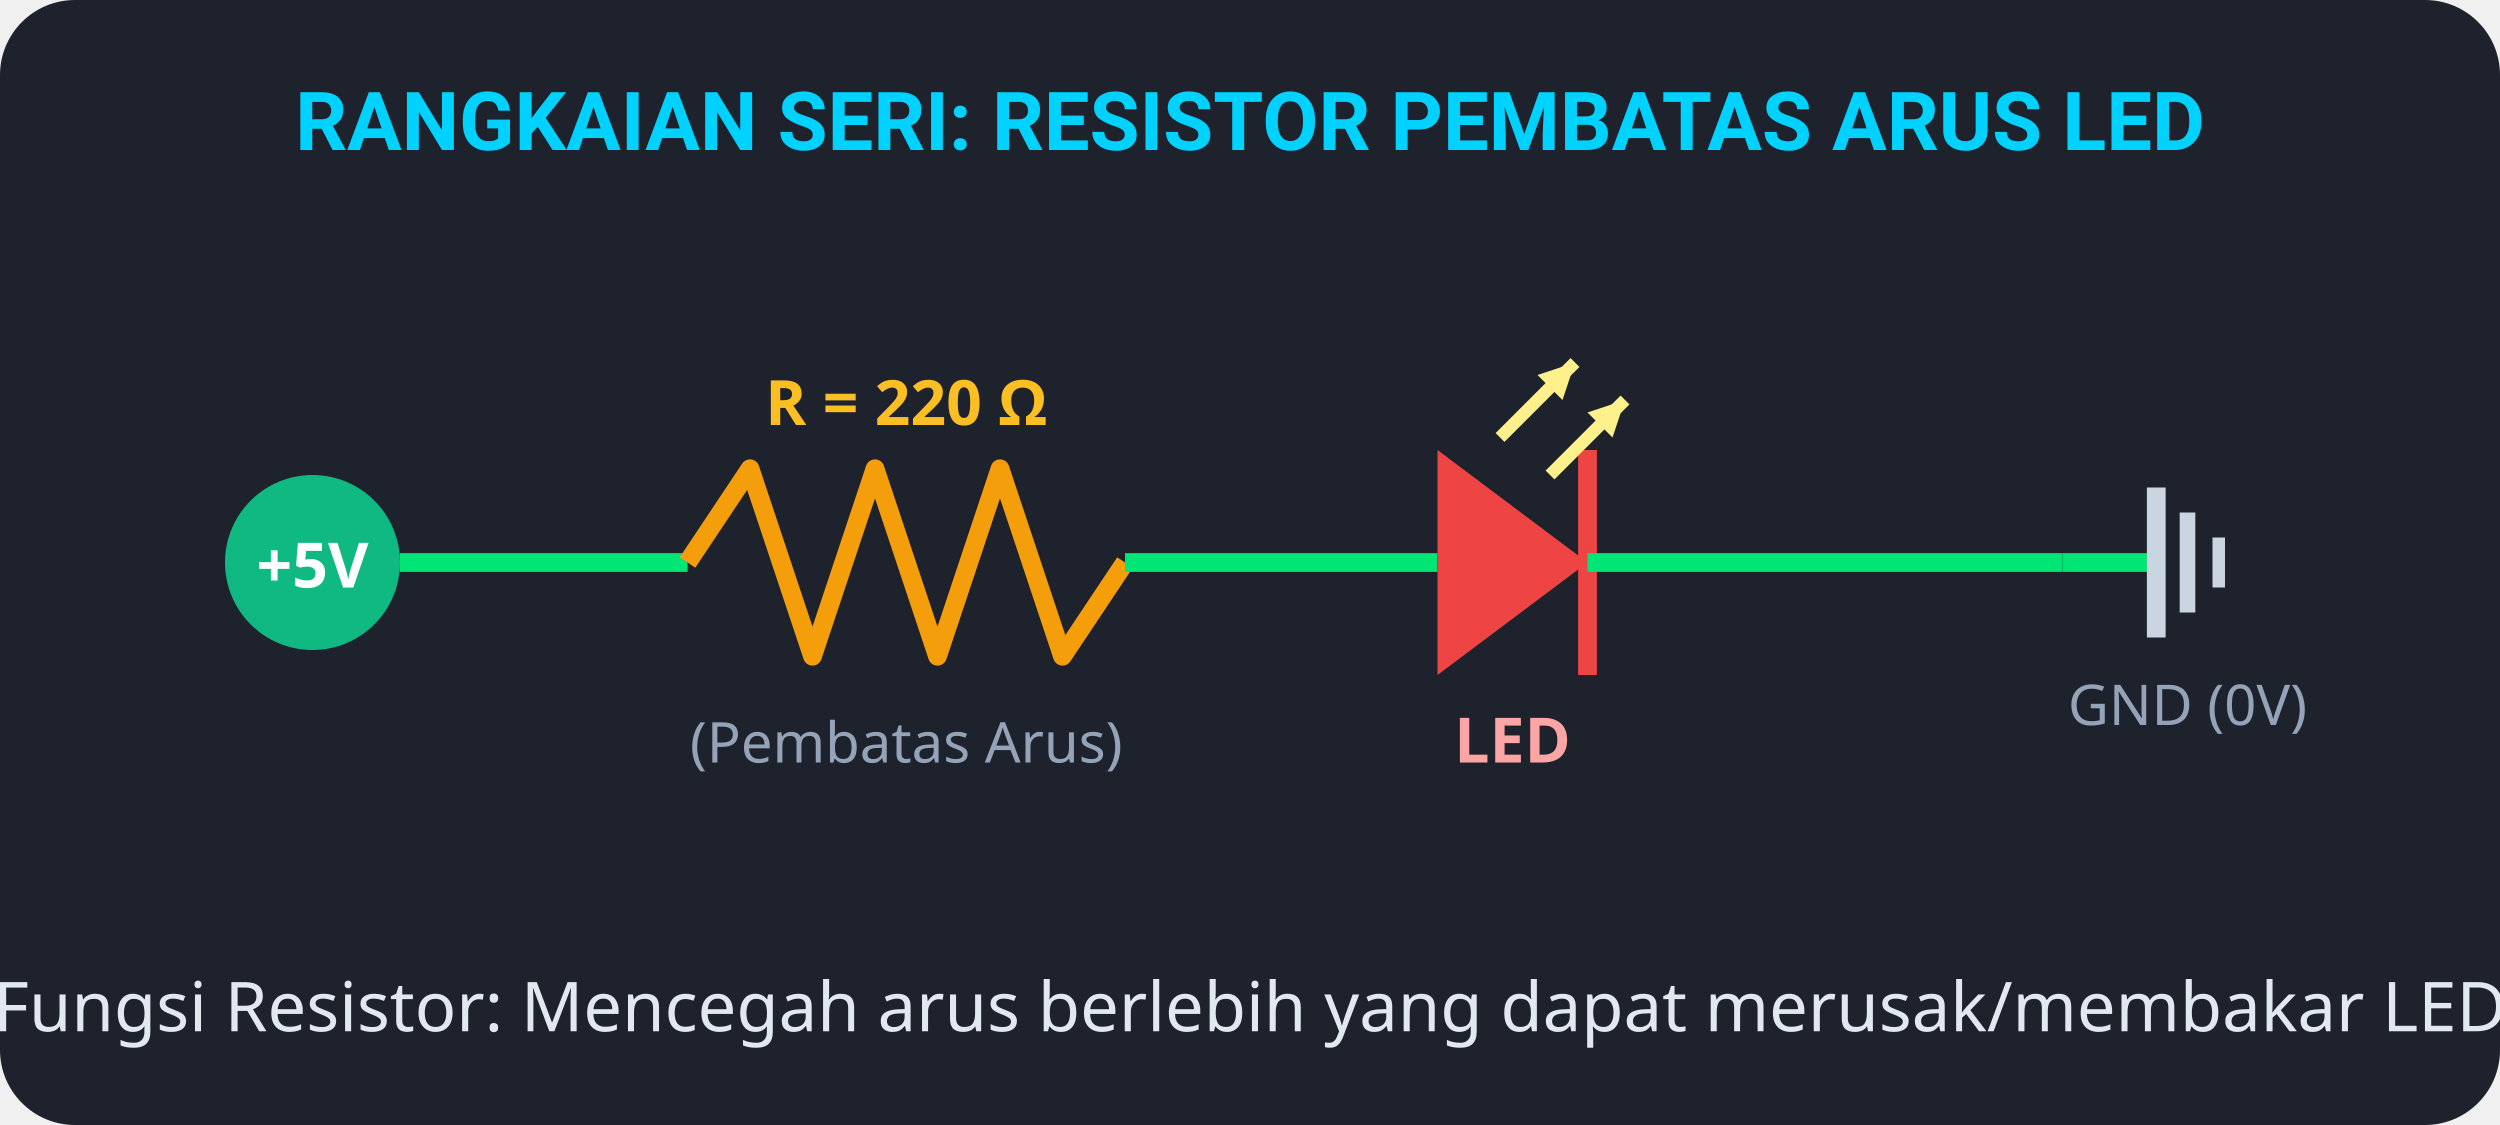
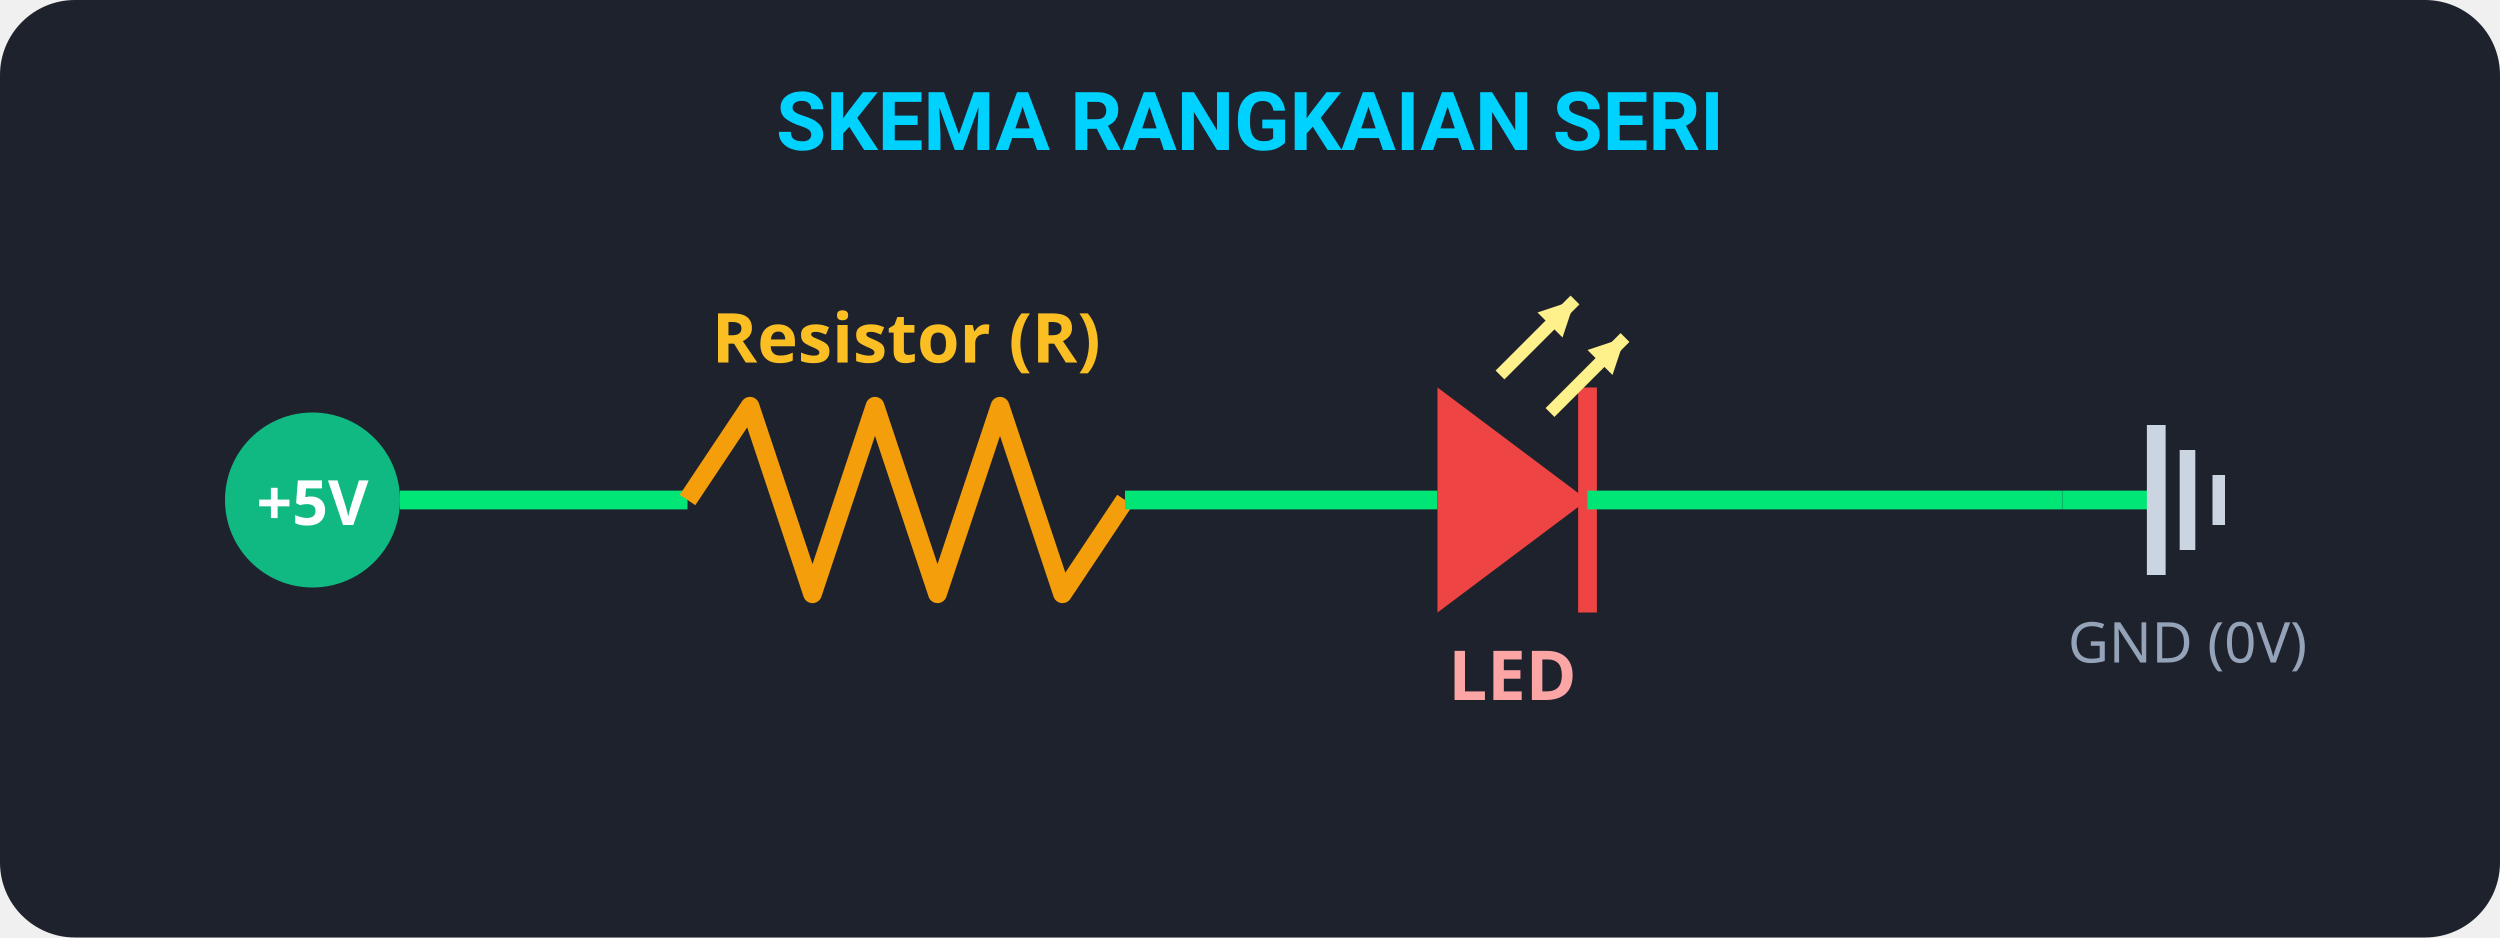
- <svg xmlns="http://www.w3.org/2000/svg" viewBox="0 0 400 180" width="100%" height="100%">
-   <rect width="400" height="180" fill="#1e222d" rx="12" />
-   <text x="200" y="24" fill="#00d2ff" font-family="'Segoe UI', Roboto, sans-serif" font-size="13" font-weight="bold" text-anchor="middle">RANGKAIAN SERI: RESISTOR PEMBATAS ARUS LED</text>
-   <circle cx="50" cy="90" r="14" fill="#10b981" />
-   <text x="50" y="94" fill="#ffffff" font-size="10" font-weight="bold" text-anchor="middle" font-family="sans-serif">+5V</text>
-   <line x1="64" y1="90" x2="110" y2="90" stroke="#00e676" stroke-width="3" />
-   <g transform="translate(110, 90)">
+ <svg xmlns="http://www.w3.org/2000/svg" viewBox="0 0 400 150" width="100%" height="100%">
+   <rect width="400" height="150" fill="#1e222d" rx="12" />
+   <text x="200" y="24" fill="#00d2ff" font-family="'Segoe UI', Roboto, sans-serif" font-size="13" font-weight="bold" text-anchor="middle">SKEMA RANGKAIAN SERI</text>
+   <circle cx="50" cy="80" r="14" fill="#10b981" />
+   <text x="50" y="84" fill="#ffffff" font-size="10" font-weight="bold" text-anchor="middle" font-family="sans-serif">+5V</text>
+   <line x1="64" y1="80" x2="110" y2="80" stroke="#00e676" stroke-width="3" />
+   <g transform="translate(110, 80)">
    <path d="M 0,0 L 10,-15 L 20,15 L 30,-15 L 40,15 L 50,-15 L 60,15 L 70,0" fill="none" stroke="#f59e0b" stroke-width="3" stroke-linejoin="round" />
-     <text x="35" y="-22" fill="#fbbf24" font-size="10" font-weight="bold" text-anchor="middle" font-family="sans-serif">R = 220 Ω</text>
-     <text x="35" y="32" fill="#94a3b8" font-size="9" text-anchor="middle" font-family="sans-serif">(Pembatas Arus)</text>
+     <text x="35" y="-22" fill="#fbbf24" font-size="11" font-weight="bold" text-anchor="middle" font-family="sans-serif">Resistor (R)</text>
  </g>
-   <line x1="180" y1="90" x2="230" y2="90" stroke="#00e676" stroke-width="3" />
-   <g transform="translate(230, 90)">
+   <line x1="180" y1="80" x2="230" y2="80" stroke="#00e676" stroke-width="3" />
+   <g transform="translate(230, 80)">
    <polygon points="0,-18 0,18 24,0" fill="#ef4444" />
    <line x1="24" y1="-18" x2="24" y2="18" stroke="#ef4444" stroke-width="3" />
    <line x1="10" y1="-20" x2="22" y2="-32" stroke="#fef08a" stroke-width="2" />
    <polygon points="22,-32 16,-30 20,-26" fill="#fef08a" />
    <line x1="18" y1="-14" x2="30" y2="-26" stroke="#fef08a" stroke-width="2" />
    <polygon points="30,-26 24,-24 28,-20" fill="#fef08a" />
-     <text x="12" y="32" fill="#fca5a5" font-size="10" font-weight="bold" text-anchor="middle" font-family="sans-serif">LED</text>
+     <text x="12" y="32" fill="#fca5a5" font-size="11" font-weight="bold" text-anchor="middle" font-family="sans-serif">LED</text>
  </g>
-   <line x1="254" y1="90" x2="330" y2="90" stroke="#00e676" stroke-width="3" />
-   <g transform="translate(330, 90)">
+   <line x1="254" y1="80" x2="330" y2="80" stroke="#00e676" stroke-width="3" />
+   <g transform="translate(330, 80)">
    <line x1="0" y1="0" x2="15" y2="0" stroke="#00e676" stroke-width="3" />
    <line x1="15" y1="-12" x2="15" y2="12" stroke="#cbd5e1" stroke-width="3" />
    <line x1="20" y1="-8" x2="20" y2="8" stroke="#cbd5e1" stroke-width="2.5" />
    <line x1="25" y1="-4" x2="25" y2="4" stroke="#cbd5e1" stroke-width="2" />
    <text x="20" y="26" fill="#94a3b8" font-size="9" text-anchor="middle" font-family="sans-serif">GND (0V)</text>
  </g>
-   <text x="200" y="165" fill="#e2e8f0" font-size="11" text-anchor="middle" font-family="sans-serif">
-     Fungsi Resistor: Mencegah arus berlebih yang dapat merusak/membakar LED
-   </text>
</svg>
